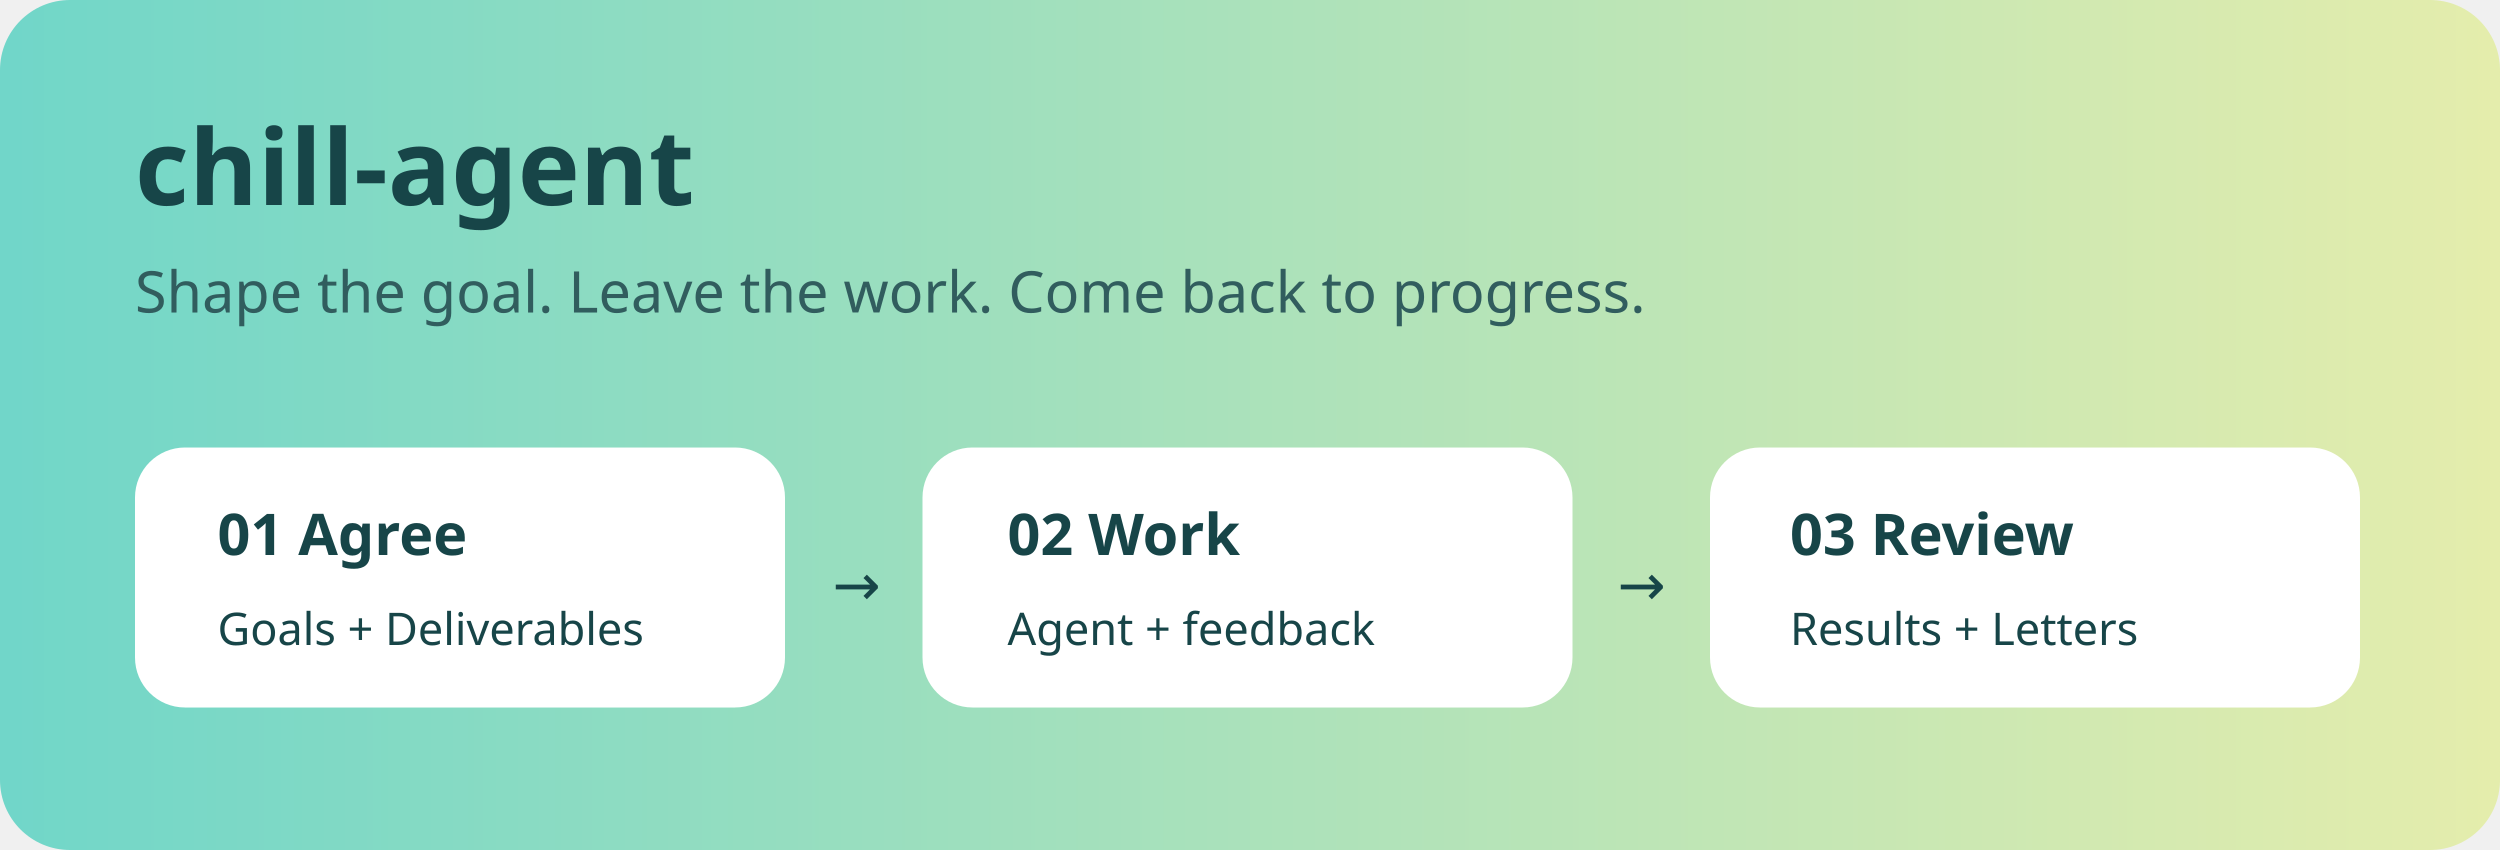
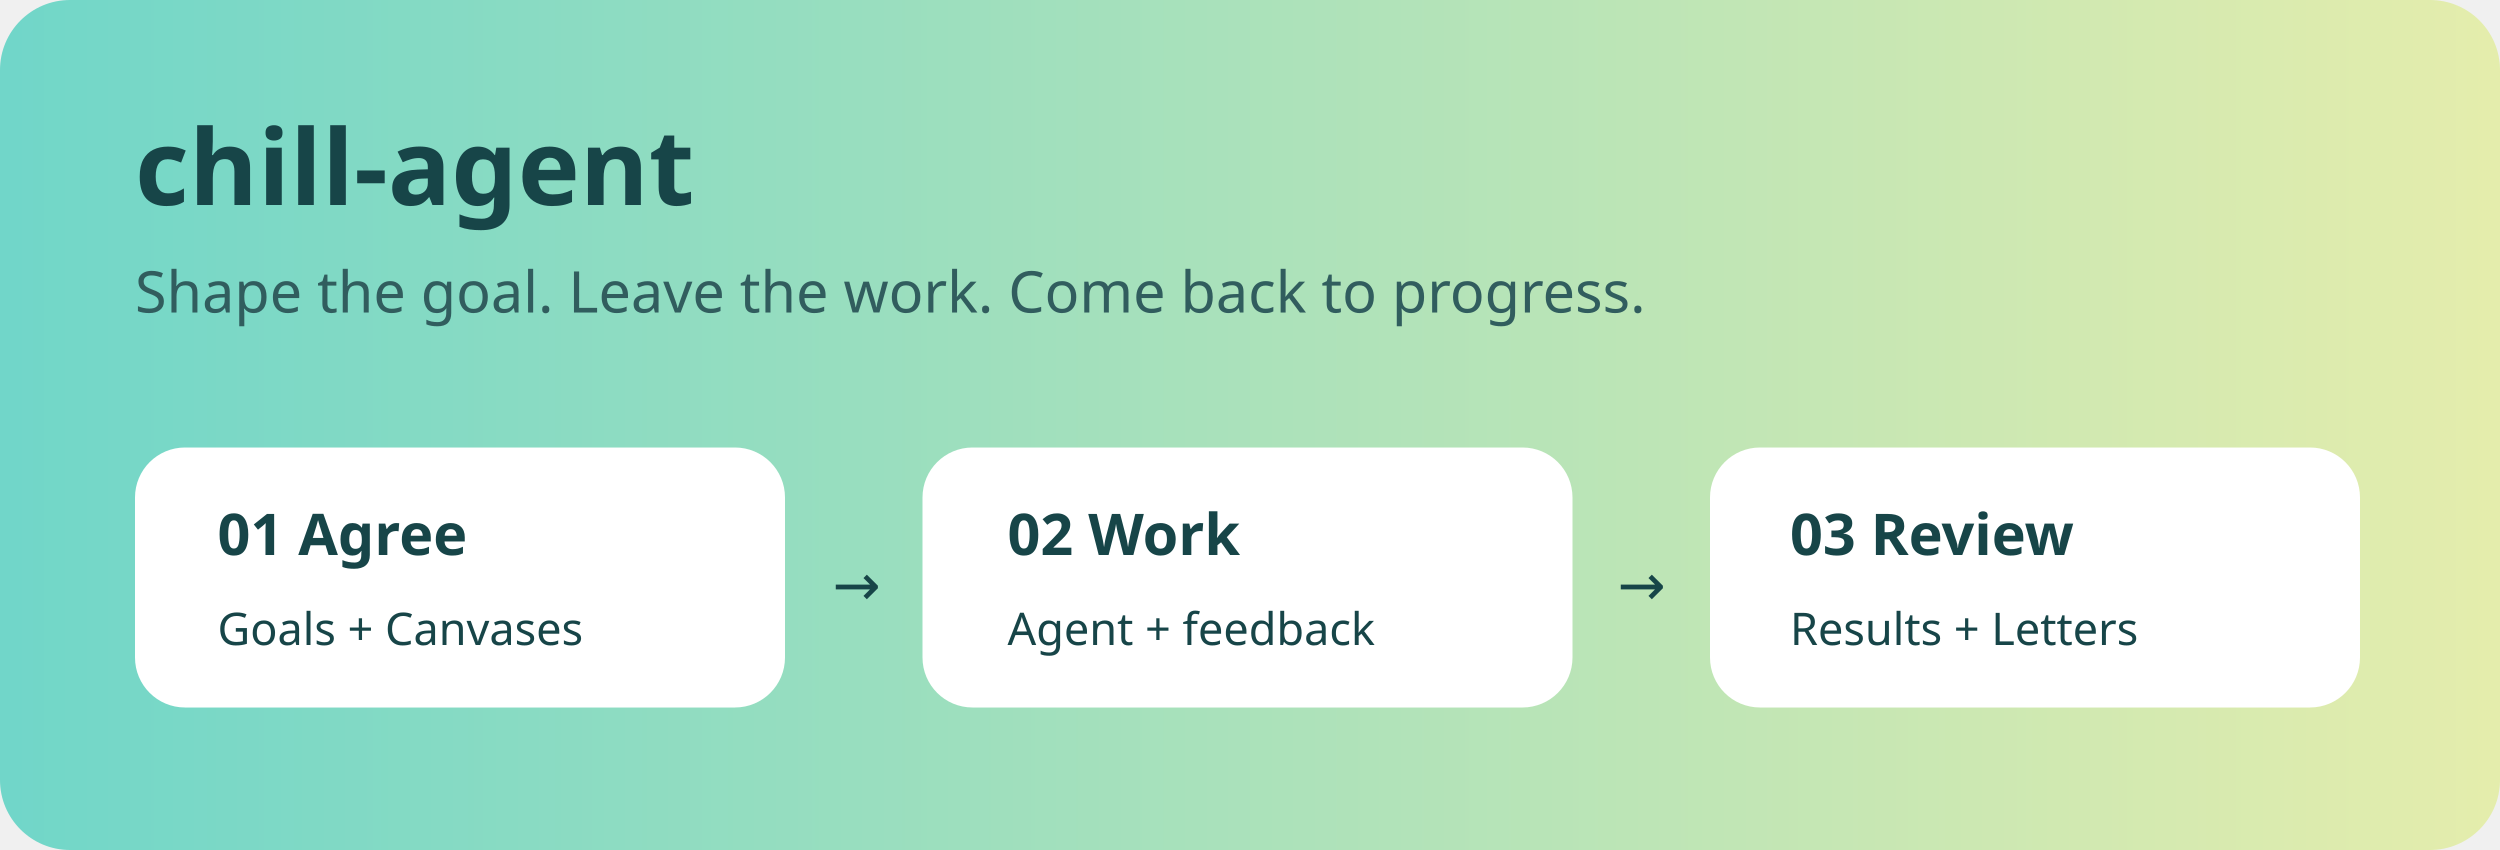
<svg xmlns="http://www.w3.org/2000/svg" width="1000" height="340" viewBox="0 0 1000 340">
  <defs>
    <linearGradient id="g">
      <stop stop-color="#70d6c9" />
      <stop offset="1" stop-color="#e5edac" />
    </linearGradient>
  </defs>
  <rect width="1000" height="340" rx="28" fill="url(#g)" />
  <text x="54" y="82" font-family="system-ui,sans-serif" font-size="42" font-weight="800" fill="#174548">chill-agent</text>
  <text x="54" y="125" font-family="system-ui,sans-serif" font-size="23" fill="#315d5e">Shape the goal. Leave the work. Come back to progress.</text>
  <g font-family="system-ui,sans-serif" fill="#174548" font-size="23">
    <rect x="54" y="179" width="260" height="104" rx="20" fill="white" />
    <rect x="369" y="179" width="260" height="104" rx="20" fill="white" />
    <rect x="684" y="179" width="260" height="104" rx="20" fill="white" />
    <text x="87" y="222" font-weight="700">01  Agree</text>
-     <text x="87" y="258" font-size="18">Goals + Deliverables</text>
+     <text x="87" y="258" font-size="18">Goals + Canvases</text>
    <text x="403" y="222" font-weight="700">02  Work</text>
    <text x="403" y="258" font-size="18">Agent + feedback</text>
    <text x="716" y="222" font-weight="700">03  Review</text>
    <text x="716" y="258" font-size="18">Results + Letters</text>
    <text x="333" y="242">→</text>
    <text x="647" y="242">→</text>
  </g>
</svg>
